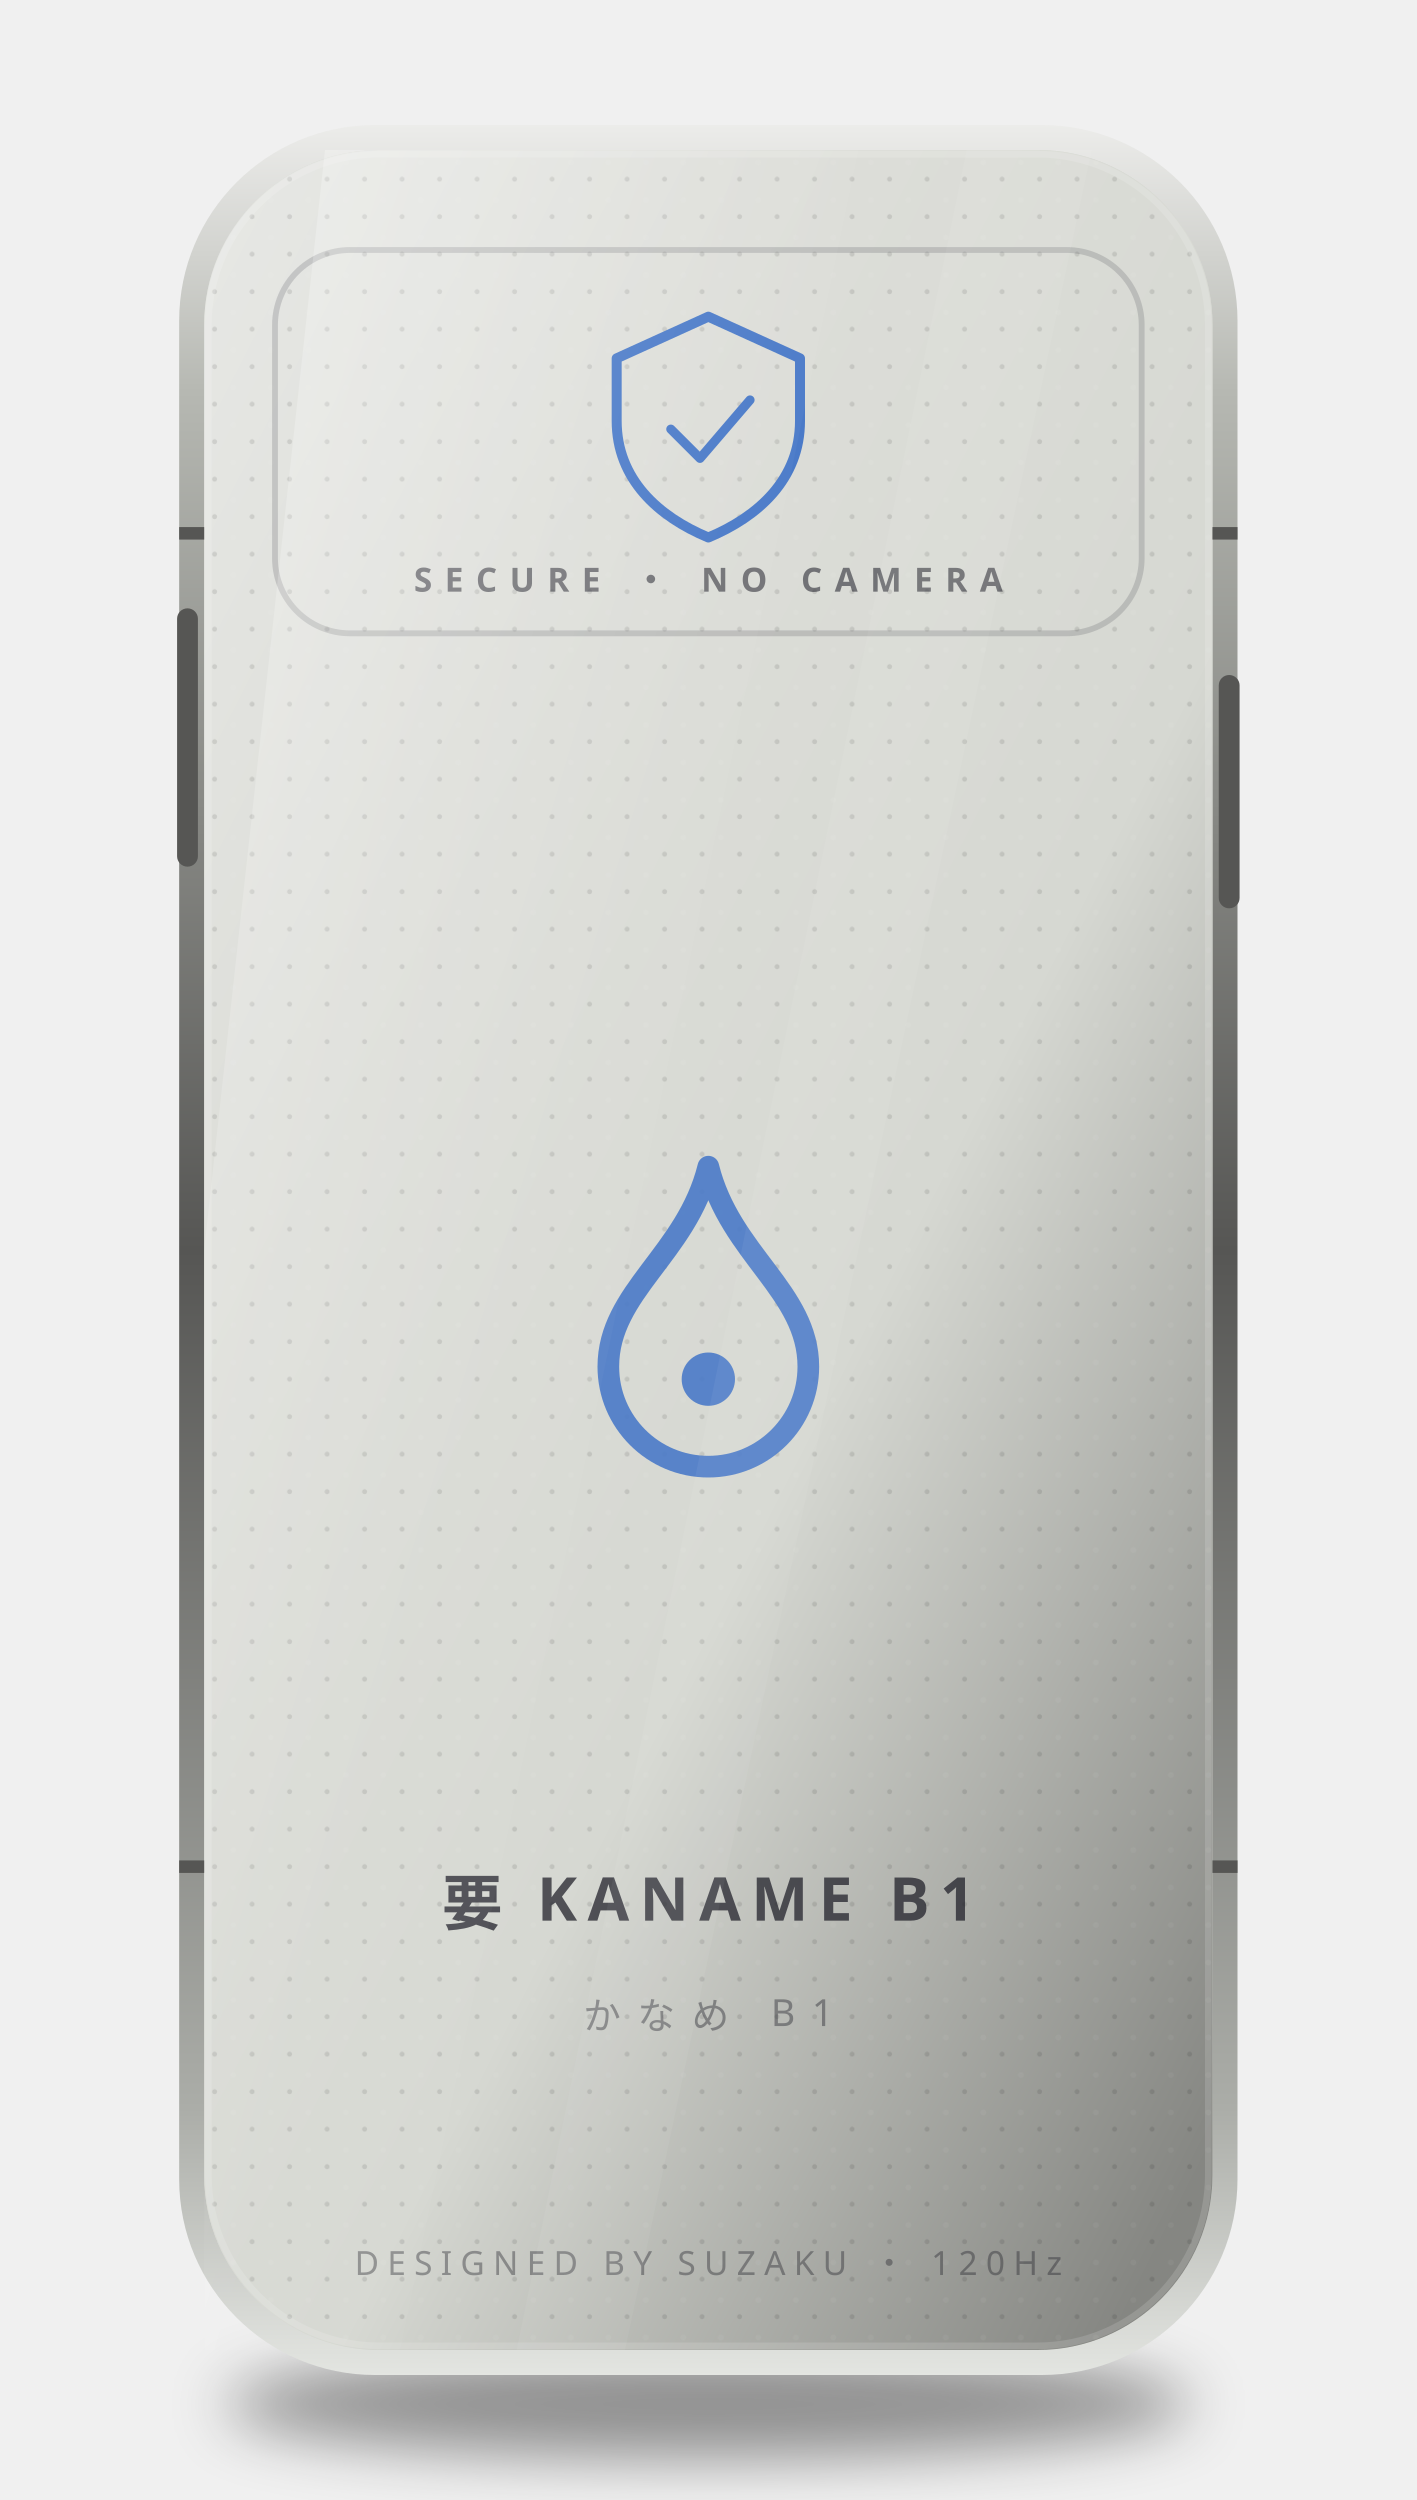
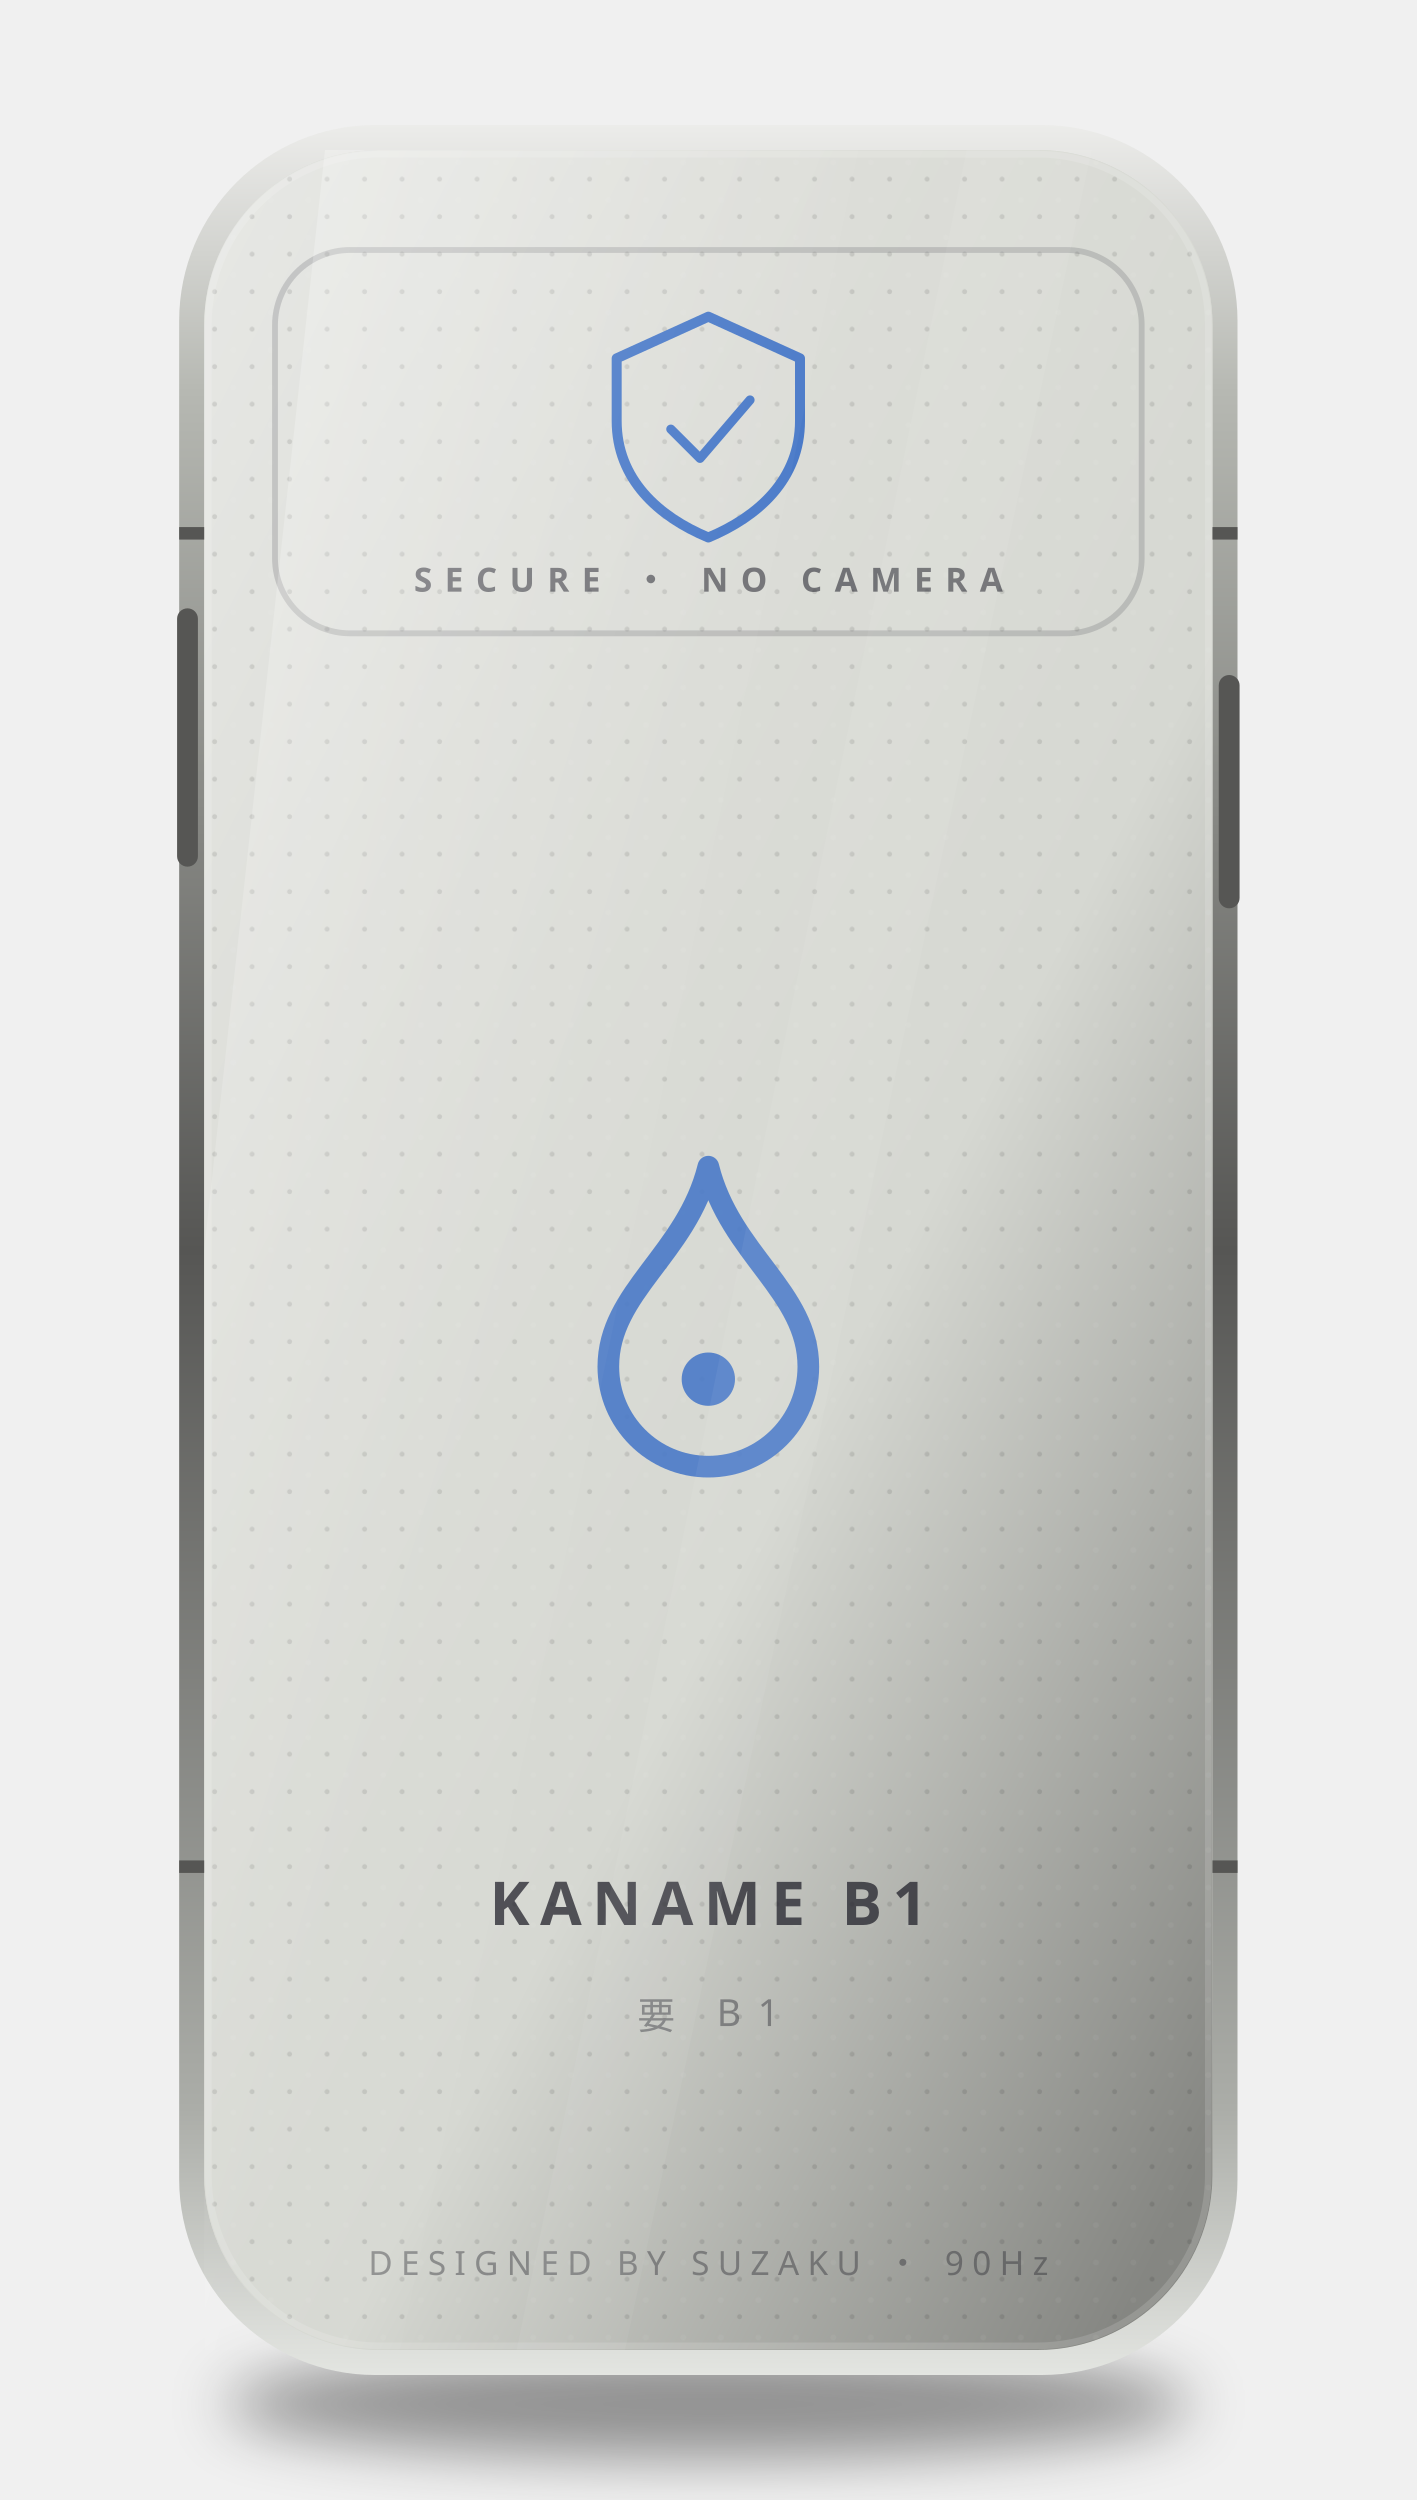
- <svg xmlns="http://www.w3.org/2000/svg" viewBox="0 0 340 600" role="img" aria-label="要 KANAME B1">
+ <svg xmlns="http://www.w3.org/2000/svg" viewBox="0 0 340 600" role="img" aria-label="KANAME B1">
  <defs>
    <linearGradient id="bodykanameb1nc1" x1="0" y1="0" x2="0.9" y2="1">
      <stop offset="0" stop-color="#e7e8e5" />
      <stop offset="0.28" stop-color="#ddded9" />
      <stop offset="0.62" stop-color="#d6d8d2" />
      <stop offset="1" stop-color="#858682" />
    </linearGradient>
    <linearGradient id="framekanameb1nc1" x1="0" y1="0" x2="0" y2="1">
      <stop offset="0" stop-color="#ededeb" />
      <stop offset="0.12" stop-color="#b6b8b2" />
      <stop offset="0.5" stop-color="#565654" />
      <stop offset="0.88" stop-color="#abada8" />
      <stop offset="1" stop-color="#e4e6e2" />
    </linearGradient>
    <radialGradient id="lenskanameb1nc1" cx="0.38" cy="0.32" r="0.95">
      <stop offset="0" stop-color="#3c4454" />
      <stop offset="0.35" stop-color="#141821" />
      <stop offset="1" stop-color="#04040a" />
    </radialGradient>
    <linearGradient id="sheenkanameb1nc1" x1="0" y1="0" x2="1" y2="1">
      <stop offset="0" stop-color="#ffffff" stop-opacity="0.28" />
      <stop offset="0.5" stop-color="#ffffff" stop-opacity="0.03" />
      <stop offset="1" stop-color="#ffffff" stop-opacity="0" />
    </linearGradient>
    <pattern id="texkanameb1nc1" width="9" height="9" patternUnits="userSpaceOnUse">
      <circle cx="2" cy="3" r="0.7" fill="#ffffff" fill-opacity="0.045" />
      <circle cx="6.5" cy="7" r="0.6" fill="#000000" fill-opacity="0.1" />
    </pattern>
    <filter id="softkanameb1nc1" x="-40%" y="-40%" width="180%" height="180%">
      <feGaussianBlur stdDeviation="7" />
    </filter>
  </defs>
  <ellipse cx="170" cy="577" rx="116" ry="13" fill="#000000" opacity="0.4" filter="url(#softkanameb1nc1)" />
  <rect x="43" y="30" width="254" height="540" rx="47" fill="url(#framekanameb1nc1)" />
  <rect x="49" y="36" width="242" height="528" rx="42" fill="#d6d8d2" />
  <rect x="49" y="36" width="242" height="528" rx="42" fill="url(#bodykanameb1nc1)" />
  <rect x="49" y="36" width="242" height="528" rx="42" fill="url(#texkanameb1nc1)" />
  <rect x="50" y="37" width="240" height="526" rx="41" fill="none" stroke="#ffffff" stroke-opacity="0.14" stroke-width="1.6" />
  <path d="M43 128 h6 M43 448 h6 M291 128 h6 M291 448 h6" stroke="#565654" stroke-width="3" />
  <rect x="66" y="60" width="208" height="92" rx="18" fill="none" stroke="#1c1c26" stroke-opacity="0.16" stroke-width="1.4" />
  <path d="M170 76 l22 10 v15 c0 14 -10 23 -22 28 c-12 -5 -22 -14 -22 -28 v-15 z" fill="none" stroke="#4a7ac8" stroke-width="2.4" stroke-linejoin="round" />
  <path d="M161 103 l7 7 12 -14" fill="none" stroke="#4a7ac8" stroke-width="2.2" stroke-linecap="round" stroke-linejoin="round" />
  <text x="170" y="142" font-family="'Noto Sans JP',sans-serif" font-size="8" font-weight="700" fill="#1c1c26" opacity="0.55" text-anchor="middle" letter-spacing="3">SECURE ・ NO CAMERA</text>
  <g transform="translate(122 268) scale(2)" opacity="0.9">
    <path d="M24 6 C21.4 16.5 12 21 12 30 a12 12 0 0 0 24 0 C36 21 26.6 16.5 24 6 Z" fill="none" stroke="#4a7ac8" stroke-width="2.6" stroke-linejoin="round" />
    <circle cx="24" cy="31.5" r="3.2" fill="#4a7ac8" />
  </g>
-   <text x="170" y="462" font-family="'Noto Sans JP',sans-serif" font-size="14.5" font-weight="800" fill="#1c1c26" opacity="0.72" text-anchor="middle" letter-spacing="2.5">要 KANAME B1</text>
-   <text x="170" y="487" font-family="'Noto Sans JP',sans-serif" font-size="9" fill="#1c1c26" opacity="0.4" text-anchor="middle" letter-spacing="4">かなめ B1</text>
-   <text x="170" y="546" font-family="'Noto Sans JP',sans-serif" font-size="8" fill="#1c1c26" opacity="0.38" text-anchor="middle" letter-spacing="2">DESIGNED BY SUZAKU ・ 120Hz</text>
+   <text x="170" y="462" font-family="'Noto Sans JP',sans-serif" font-size="14.5" font-weight="800" fill="#1c1c26" opacity="0.72" text-anchor="middle" letter-spacing="2.5">KANAME B1</text>
+   <text x="170" y="487" font-family="'Noto Sans JP',sans-serif" font-size="9" fill="#1c1c26" opacity="0.4" text-anchor="middle" letter-spacing="4">要 B1</text>
+   <text x="170" y="546" font-family="'Noto Sans JP',sans-serif" font-size="8" fill="#1c1c26" opacity="0.38" text-anchor="middle" letter-spacing="2">DESIGNED BY SUZAKU ・ 90Hz</text>
  <path d="M78 36 L206 36 L96 564 L49 564 L49 300 Z" fill="url(#sheenkanameb1nc1)" />
  <path d="M232 36 L262 36 L150 564 L124 564 Z" fill="#ffffff" opacity="0.05" />
  <rect x="292.5" y="162" width="5" height="56" rx="2.5" fill="#565654" />
  <rect x="42.5" y="146" width="5" height="62" rx="2.5" fill="#565654" />
</svg>
